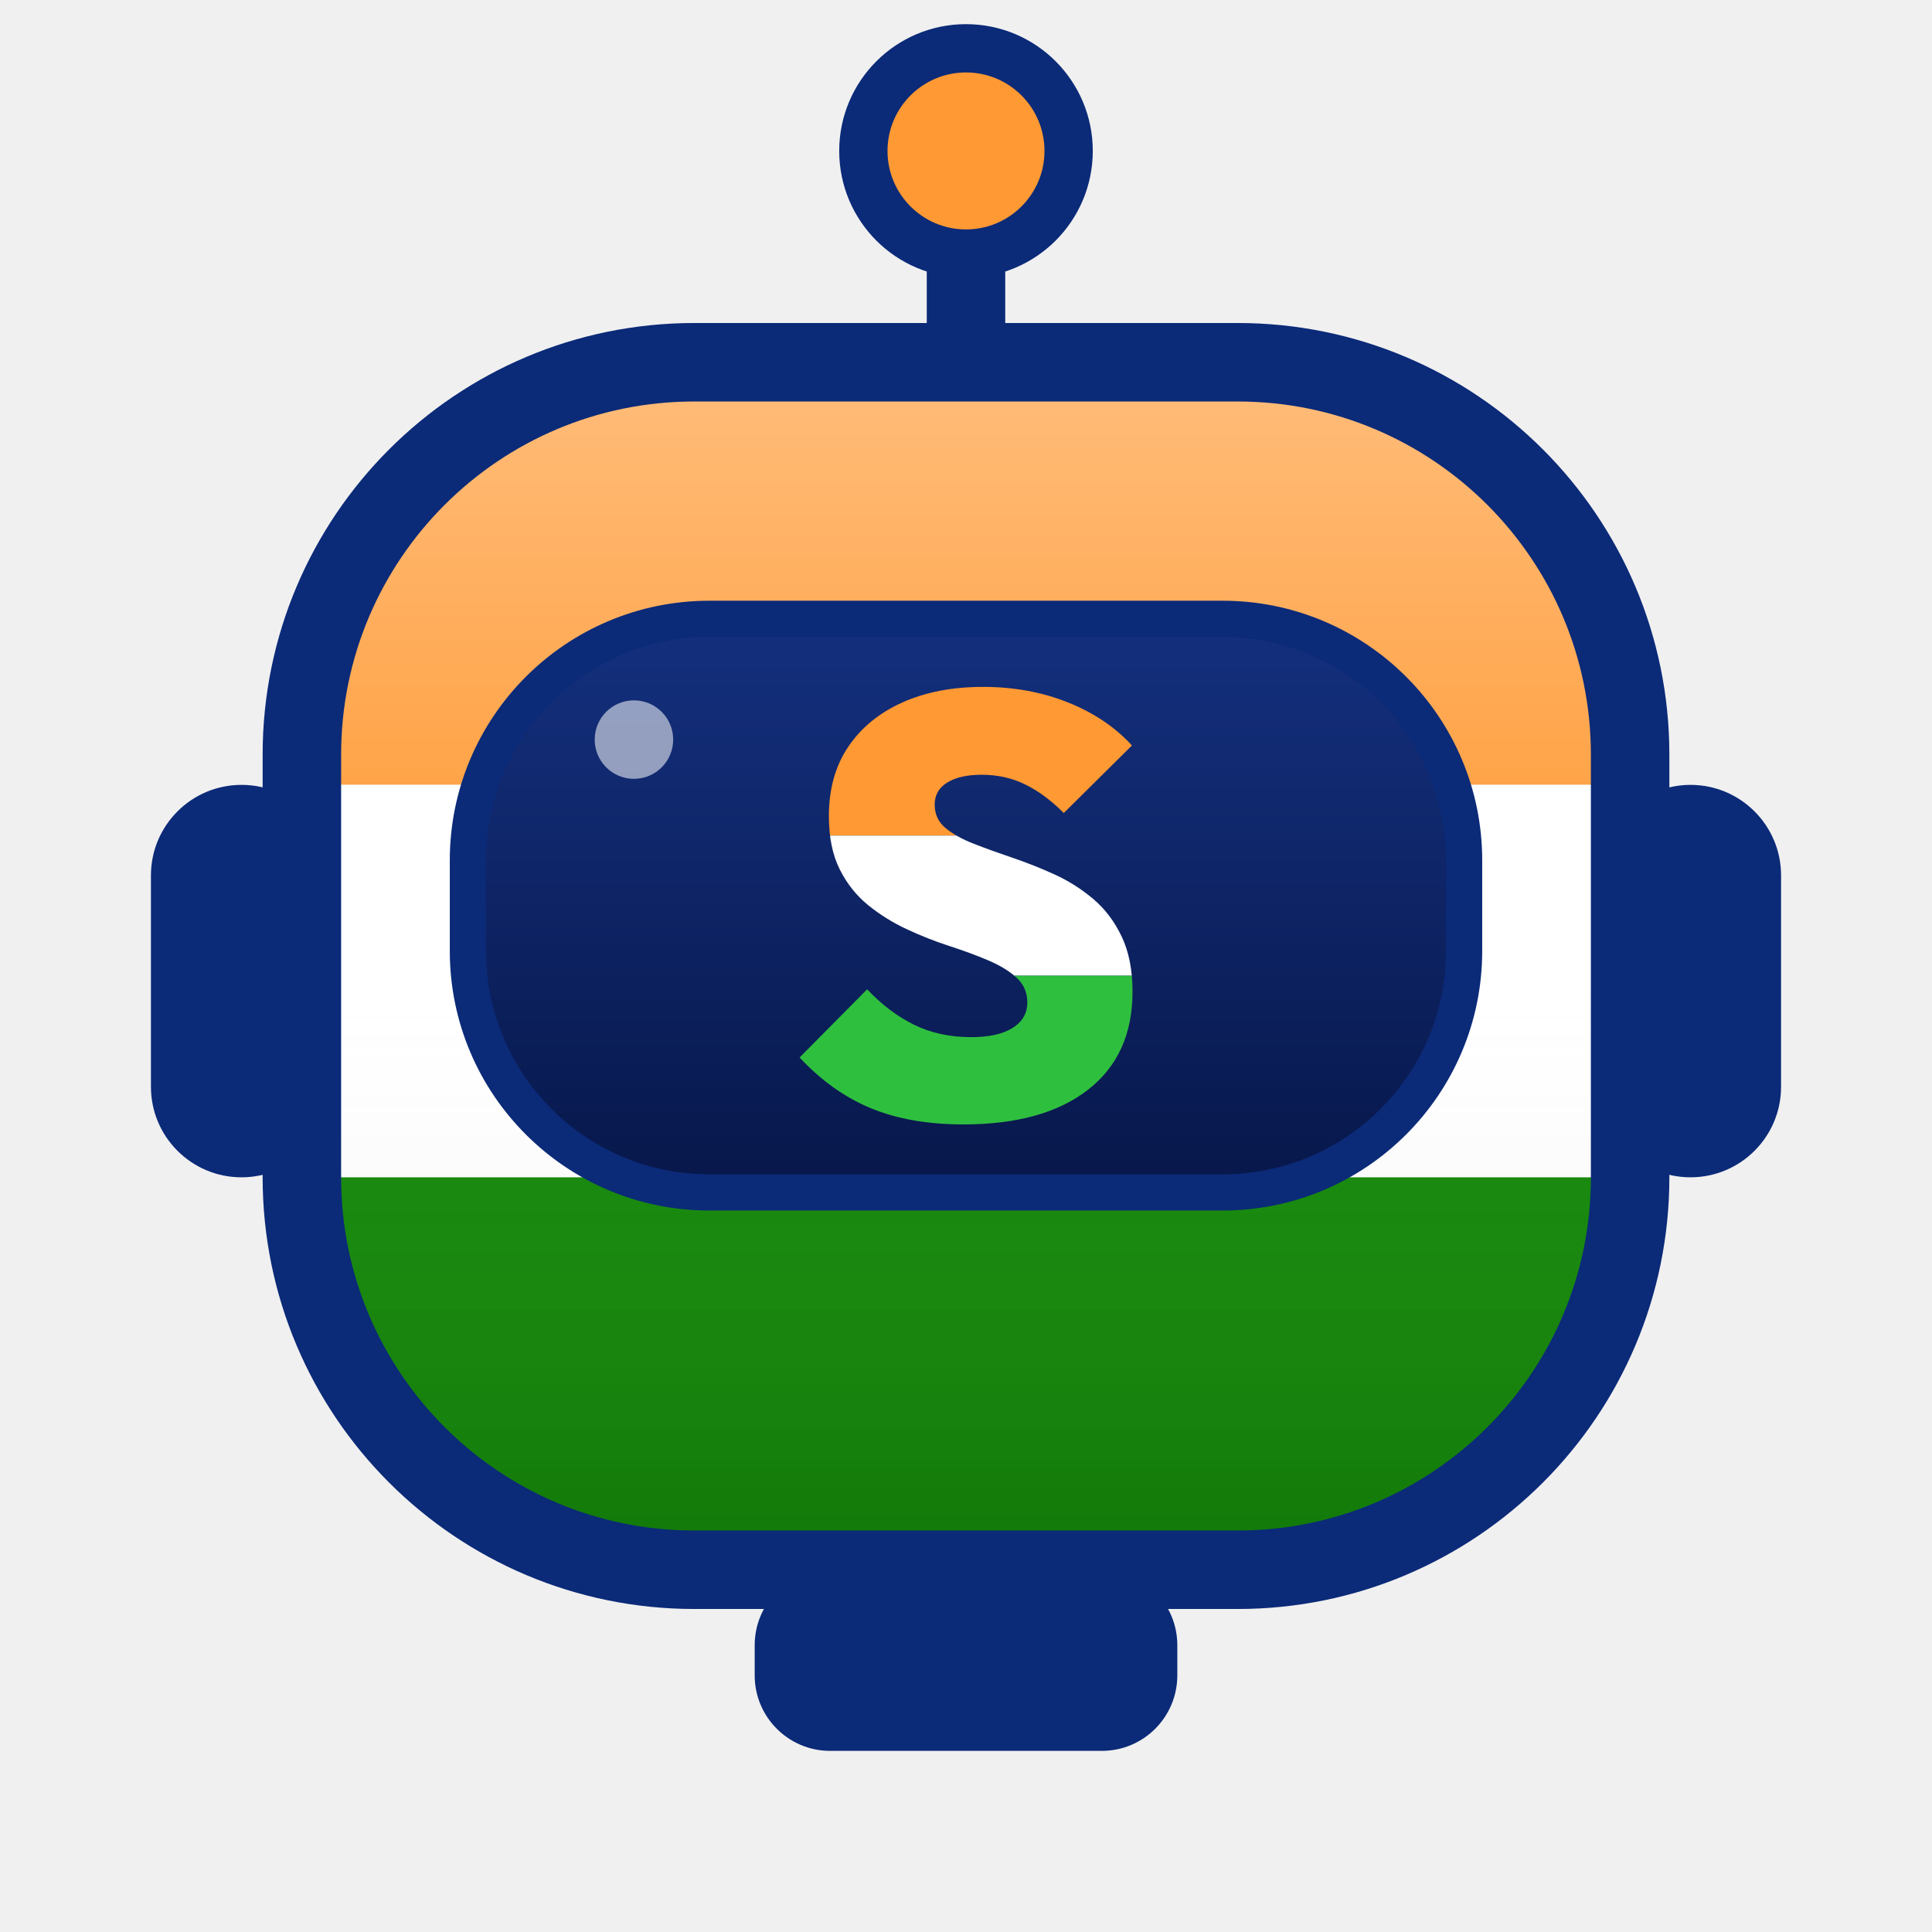
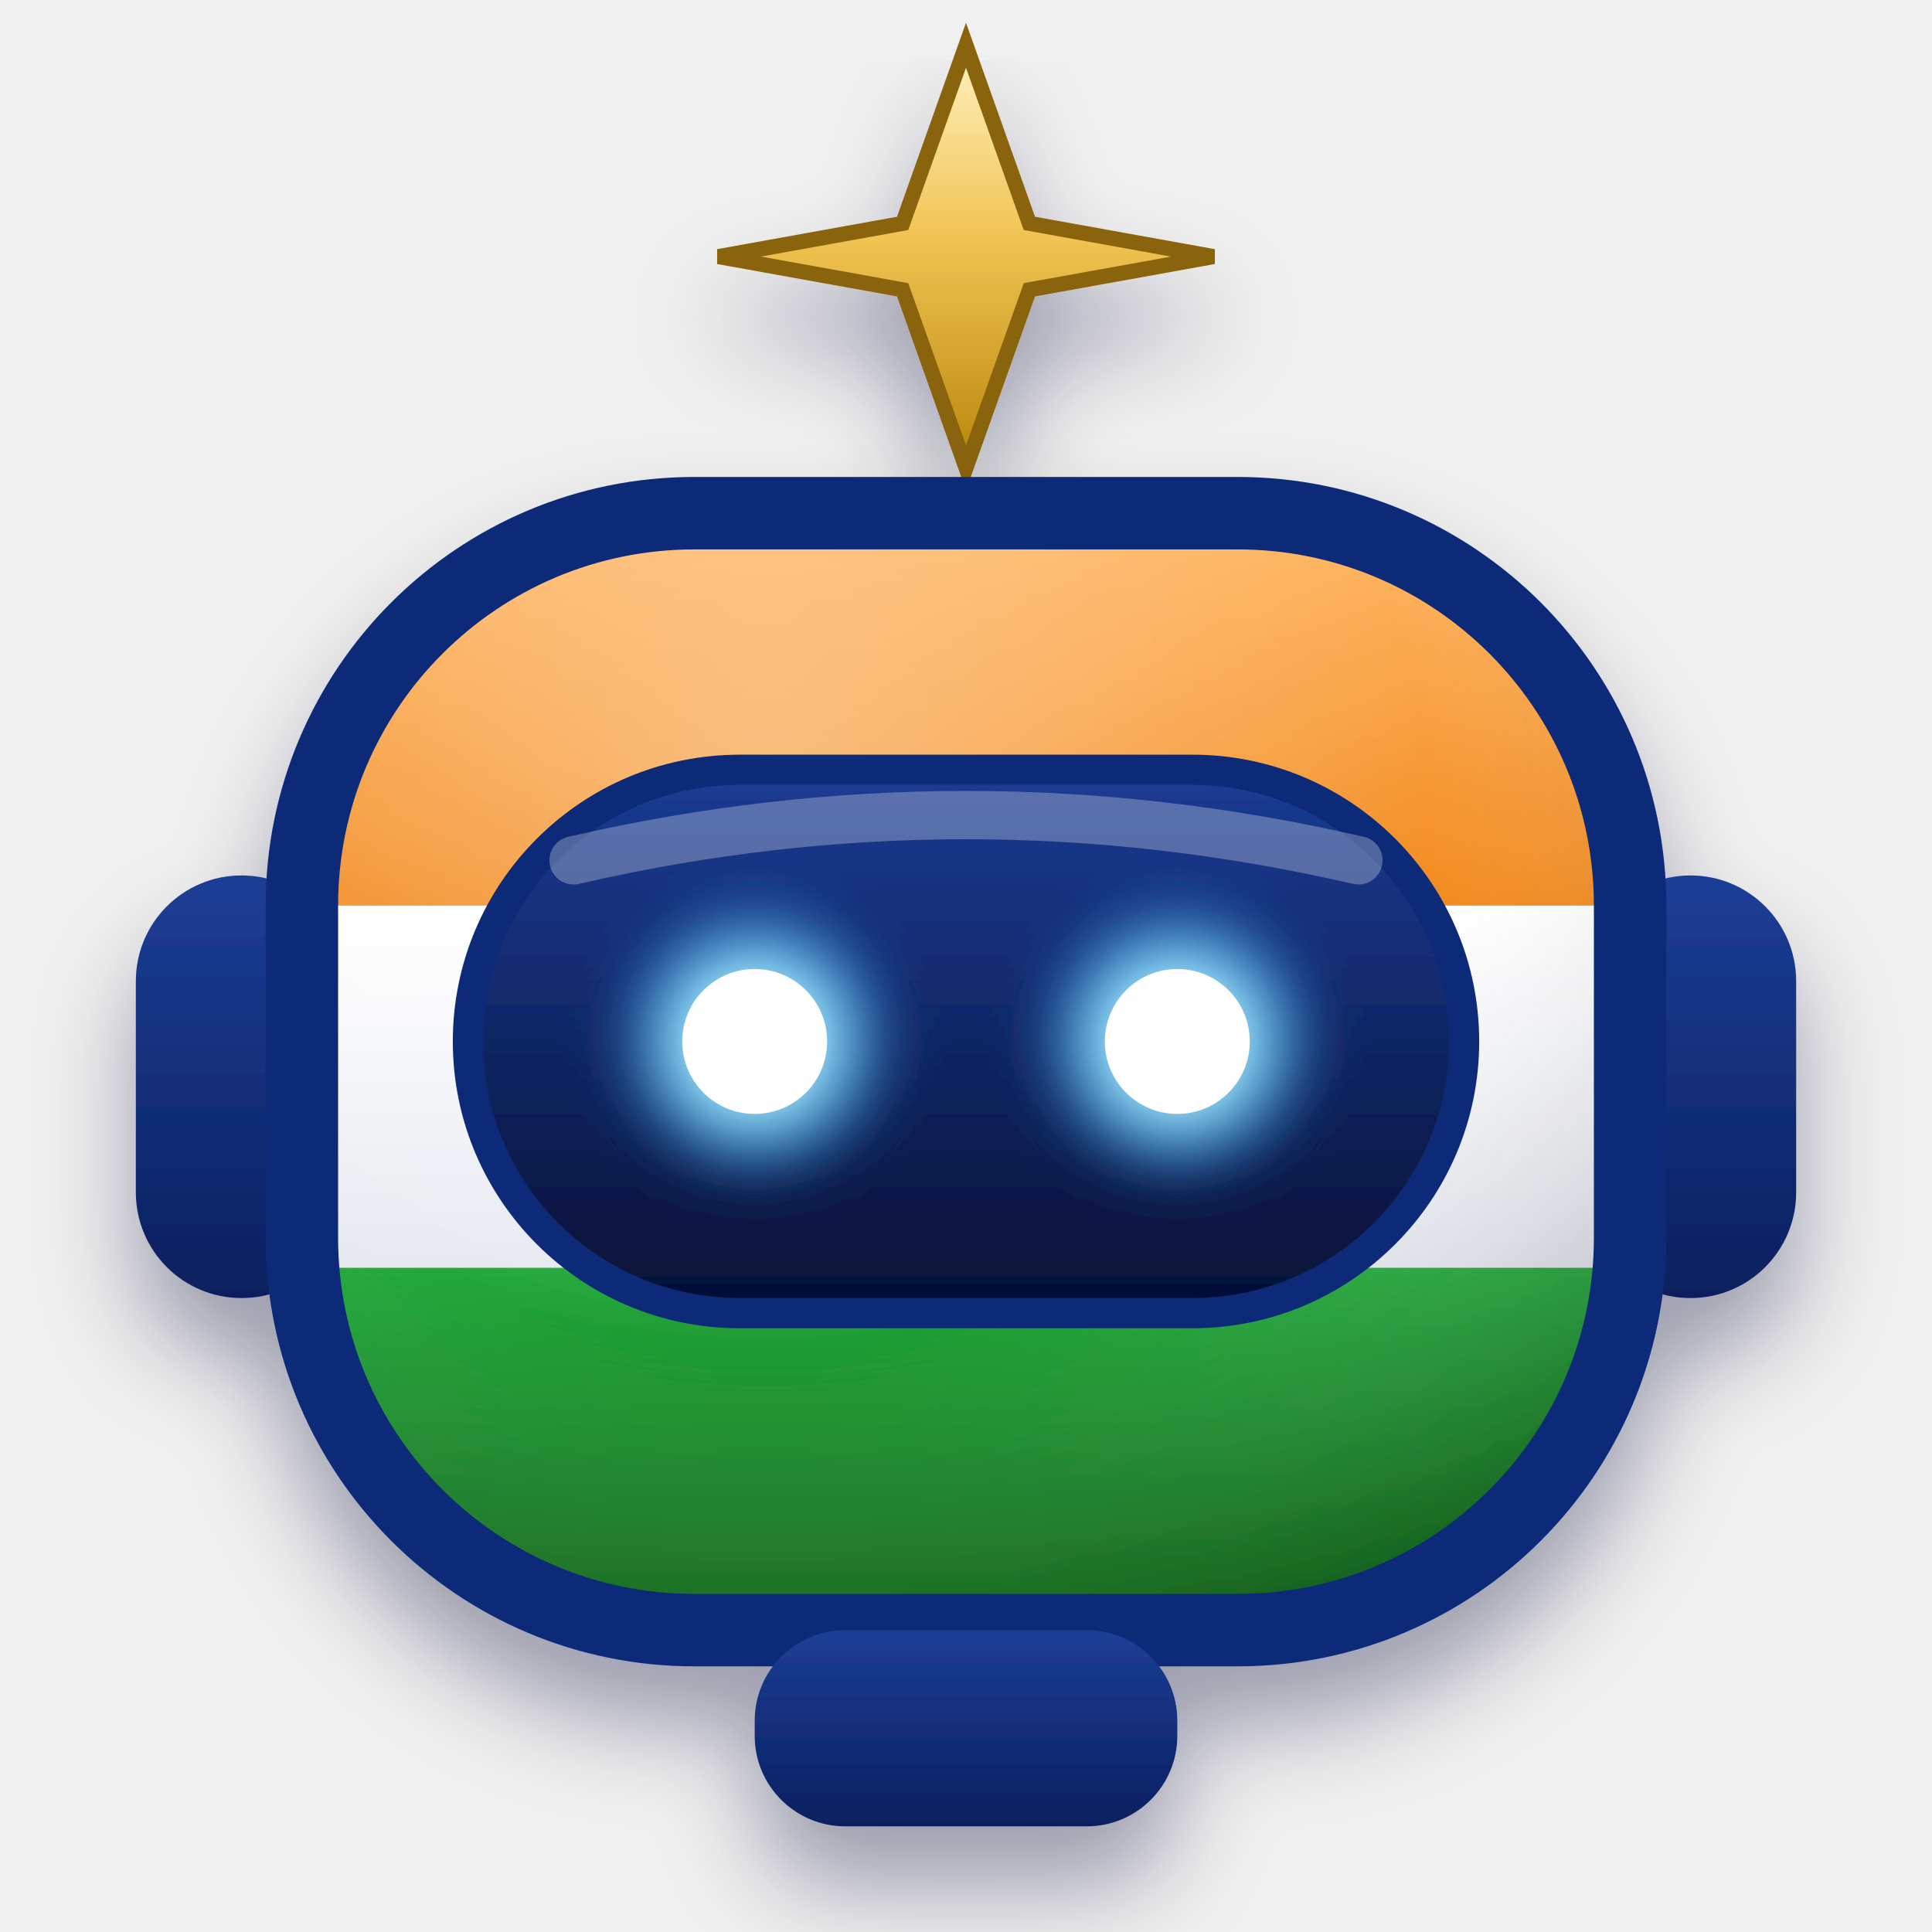
<svg xmlns="http://www.w3.org/2000/svg" viewBox="0 0 64 64" role="img" aria-label="SkillNavora">
  <defs>
    <clipPath id="head">
-       <rect x="10" y="12" width="44" height="40" rx="13" />
+       <rect x="10" y="17" width="44" height="37" rx="13" />
    </clipPath>
-     <linearGradient id="sh" x1="0" y1="0" x2="0" y2="1">
+     <linearGradient id="sf" x1="0" y1="0" x2="0" y2="1">
+       <stop offset="0" stop-color="#ffb866" />
+       <stop offset="1" stop-color="#f28a1e" />
+     </linearGradient>
+     <linearGradient id="wh" x1="0" y1="0" x2="0" y2="1">
+       <stop offset="0" stop-color="#ffffff" />
+       <stop offset="1" stop-color="#e6e9f0" />
+     </linearGradient>
+     <linearGradient id="gr" x1="0" y1="0" x2="0" y2="1">
+       <stop offset="0" stop-color="#22a83a" />
+       <stop offset="1" stop-color="#0c6b15" />
+     </linearGradient>
+     <radialGradient id="shade" cx=".35" cy=".25" r=".9">
      <stop offset="0" stop-color="#fff" stop-opacity=".35" />
-       <stop offset=".5" stop-color="#fff" stop-opacity="0" />
-       <stop offset="1" stop-color="#000" stop-opacity=".12" />
+       <stop offset=".55" stop-color="#fff" stop-opacity="0" />
+       <stop offset="1" stop-color="#000" stop-opacity=".28" />
+     </radialGradient>
+     <linearGradient id="vis" x1="0" y1="0" x2="0" y2="1">
+       <stop offset="0" stop-color="#1b3c94" />
+       <stop offset="1" stop-color="#050f33" />
    </linearGradient>
-     <linearGradient id="vis" x1="0" y1="0" x2="0" y2="1">
-       <stop offset="0" stop-color="#14307e" />
-       <stop offset="1" stop-color="#07174a" />
+     <radialGradient id="eye" cx=".5" cy=".5" r=".5">
+       <stop offset="0" stop-color="#ffffff" />
+       <stop offset=".45" stop-color="#8fe3ff" />
+       <stop offset="1" stop-color="#2aa8ff" stop-opacity="0" />
+     </radialGradient>
+     <linearGradient id="gold" x1="0" y1="0" x2="0" y2="1">
+       <stop offset="0" stop-color="#fff2c2" />
+       <stop offset=".45" stop-color="#f1c453" />
+       <stop offset="1" stop-color="#b8860b" />
    </linearGradient>
+     <linearGradient id="navy" x1="0" y1="0" x2="0" y2="1">
+       <stop offset="0" stop-color="#1d3e96" />
+       <stop offset="1" stop-color="#081f5e" />
+     </linearGradient>
+     <filter id="drop" x="-20%" y="-20%" width="140%" height="150%">
+       <feDropShadow dx="0" dy="2" stdDeviation="1.6" flood-color="#061233" flood-opacity=".35" />
+     </filter>
+     <filter id="glow" x="-50%" y="-50%" width="200%" height="200%">
+       <feGaussianBlur stdDeviation=".8" />
+     </filter>
  </defs>
-   <line x1="32" y1="5" x2="32" y2="12" stroke="#0b2a78" stroke-width="2.6" stroke-linecap="round" />
-   <circle cx="32" cy="5" r="3.4" fill="#ff9933" stroke="#0b2a78" stroke-width="1.6" />
-   <rect x="5" y="26" width="6" height="13" rx="3" fill="#0b2a78" />
-   <rect x="53" y="26" width="6" height="13" rx="3" fill="#0b2a78" />
-   <g clip-path="url(#head)">
-     <rect x="10" y="12" width="44" height="14" fill="#ff9933" />
-     <rect x="10" y="26" width="44" height="13" fill="#ffffff" />
-     <rect x="10" y="39" width="44" height="13" fill="#138808" />
-     <rect x="10" y="12" width="44" height="40" fill="url(#sh)" />
+   <path filter="url(#drop)" d="M32 1.5 L34.1 7.4 L40.2 8.5 L34.1 9.6 L32 15.5 L29.9 9.6 L23.8 8.5 L29.9 7.4 Z" fill="url(#gold)" stroke="#8a6410" stroke-width=".5" />
+   <g filter="url(#drop)">
+     <rect x="4.5" y="29" width="7" height="14" rx="3.5" fill="url(#navy)" />
+     <rect x="52.5" y="29" width="7" height="14" rx="3.5" fill="url(#navy)" />
+     <g clip-path="url(#head)">
+       <rect x="10" y="17" width="44" height="13" fill="url(#sf)" />
+       <rect x="10" y="30" width="44" height="12" fill="url(#wh)" />
+       <rect x="10" y="42" width="44" height="12" fill="url(#gr)" />
+       <rect x="10" y="17" width="44" height="37" fill="url(#shade)" />
+     </g>
+     <rect x="10" y="17" width="44" height="37" rx="13" fill="none" stroke="#0b2a78" stroke-width="2.4" />
+     <rect x="15.5" y="25.5" width="33" height="18" rx="9" fill="url(#vis)" stroke="#0b2a78" stroke-width="1" />
+     <path d="M19 28.5 Q32 25.5 45 28.5" fill="none" stroke="#fff" stroke-opacity=".28" stroke-width="1.6" stroke-linecap="round" />
+     <circle cx="25" cy="34.5" r="5" fill="url(#eye)" filter="url(#glow)" />
+     <circle cx="39" cy="34.5" r="5" fill="url(#eye)" filter="url(#glow)" />
+     <circle cx="25" cy="34.5" r="2.4" fill="#fff" />
+     <circle cx="39" cy="34.5" r="2.4" fill="#fff" />
+     <rect x="25" y="54" width="14" height="6.5" rx="3" fill="url(#navy)" />
  </g>
-   <rect x="10" y="12" width="44" height="40" rx="13" fill="none" stroke="#0b2a78" stroke-width="2.6" />
-   <rect x="15.5" y="20.5" width="33" height="19" rx="8" fill="url(#vis)" stroke="#0b2a78" stroke-width="1.2" />
-   <clipPath id="sc">
-     <path transform="translate(26.27 37.03) scale(0.0198 -0.0198)" d="M285 -11Q196 -11 130.5 16.0Q65 43 11 101L124 215Q161 176 203.0 155.5Q245 135 298 135Q343 135 367.5 150.5Q392 166 392 193Q392 218 374.0 234.5Q356 251 326.5 263.5Q297 276 261.5 287.5Q226 299 190.5 315.5Q155 332 125.5 356.0Q96 380 78.0 416.0Q60 452 60 505Q60 573 92.5 621.0Q125 669 183.0 695.0Q241 721 318 721Q395 721 460.0 695.0Q525 669 567 623L453 510Q421 542 388.0 558.0Q355 574 316 574Q279 574 258.0 561.0Q237 548 237 524Q237 500 255.0 485.0Q273 470 302.5 458.5Q332 447 367.5 435.0Q403 423 438.0 407.0Q473 391 502.5 366.0Q532 341 550.0 303.0Q568 265 568 211Q568 105 493.5 47.0Q419 -11 285 -11Z" />
-   </clipPath>
-   <g clip-path="url(#sc)">
-     <rect x="0" y="0" width="64" height="27.68" fill="#ff9933" />
-     <rect x="0" y="27.68" width="64" height="4.64" fill="#ffffff" />
-     <rect x="0" y="32.32" width="64" height="30" fill="#2fbf3f" />
-   </g>
-   <circle cx="21" cy="24.5" r="1.3" fill="#fff" fill-opacity=".55" />
-   <rect x="25" y="52" width="14" height="6" rx="2.5" fill="#0b2a78" />
</svg>
